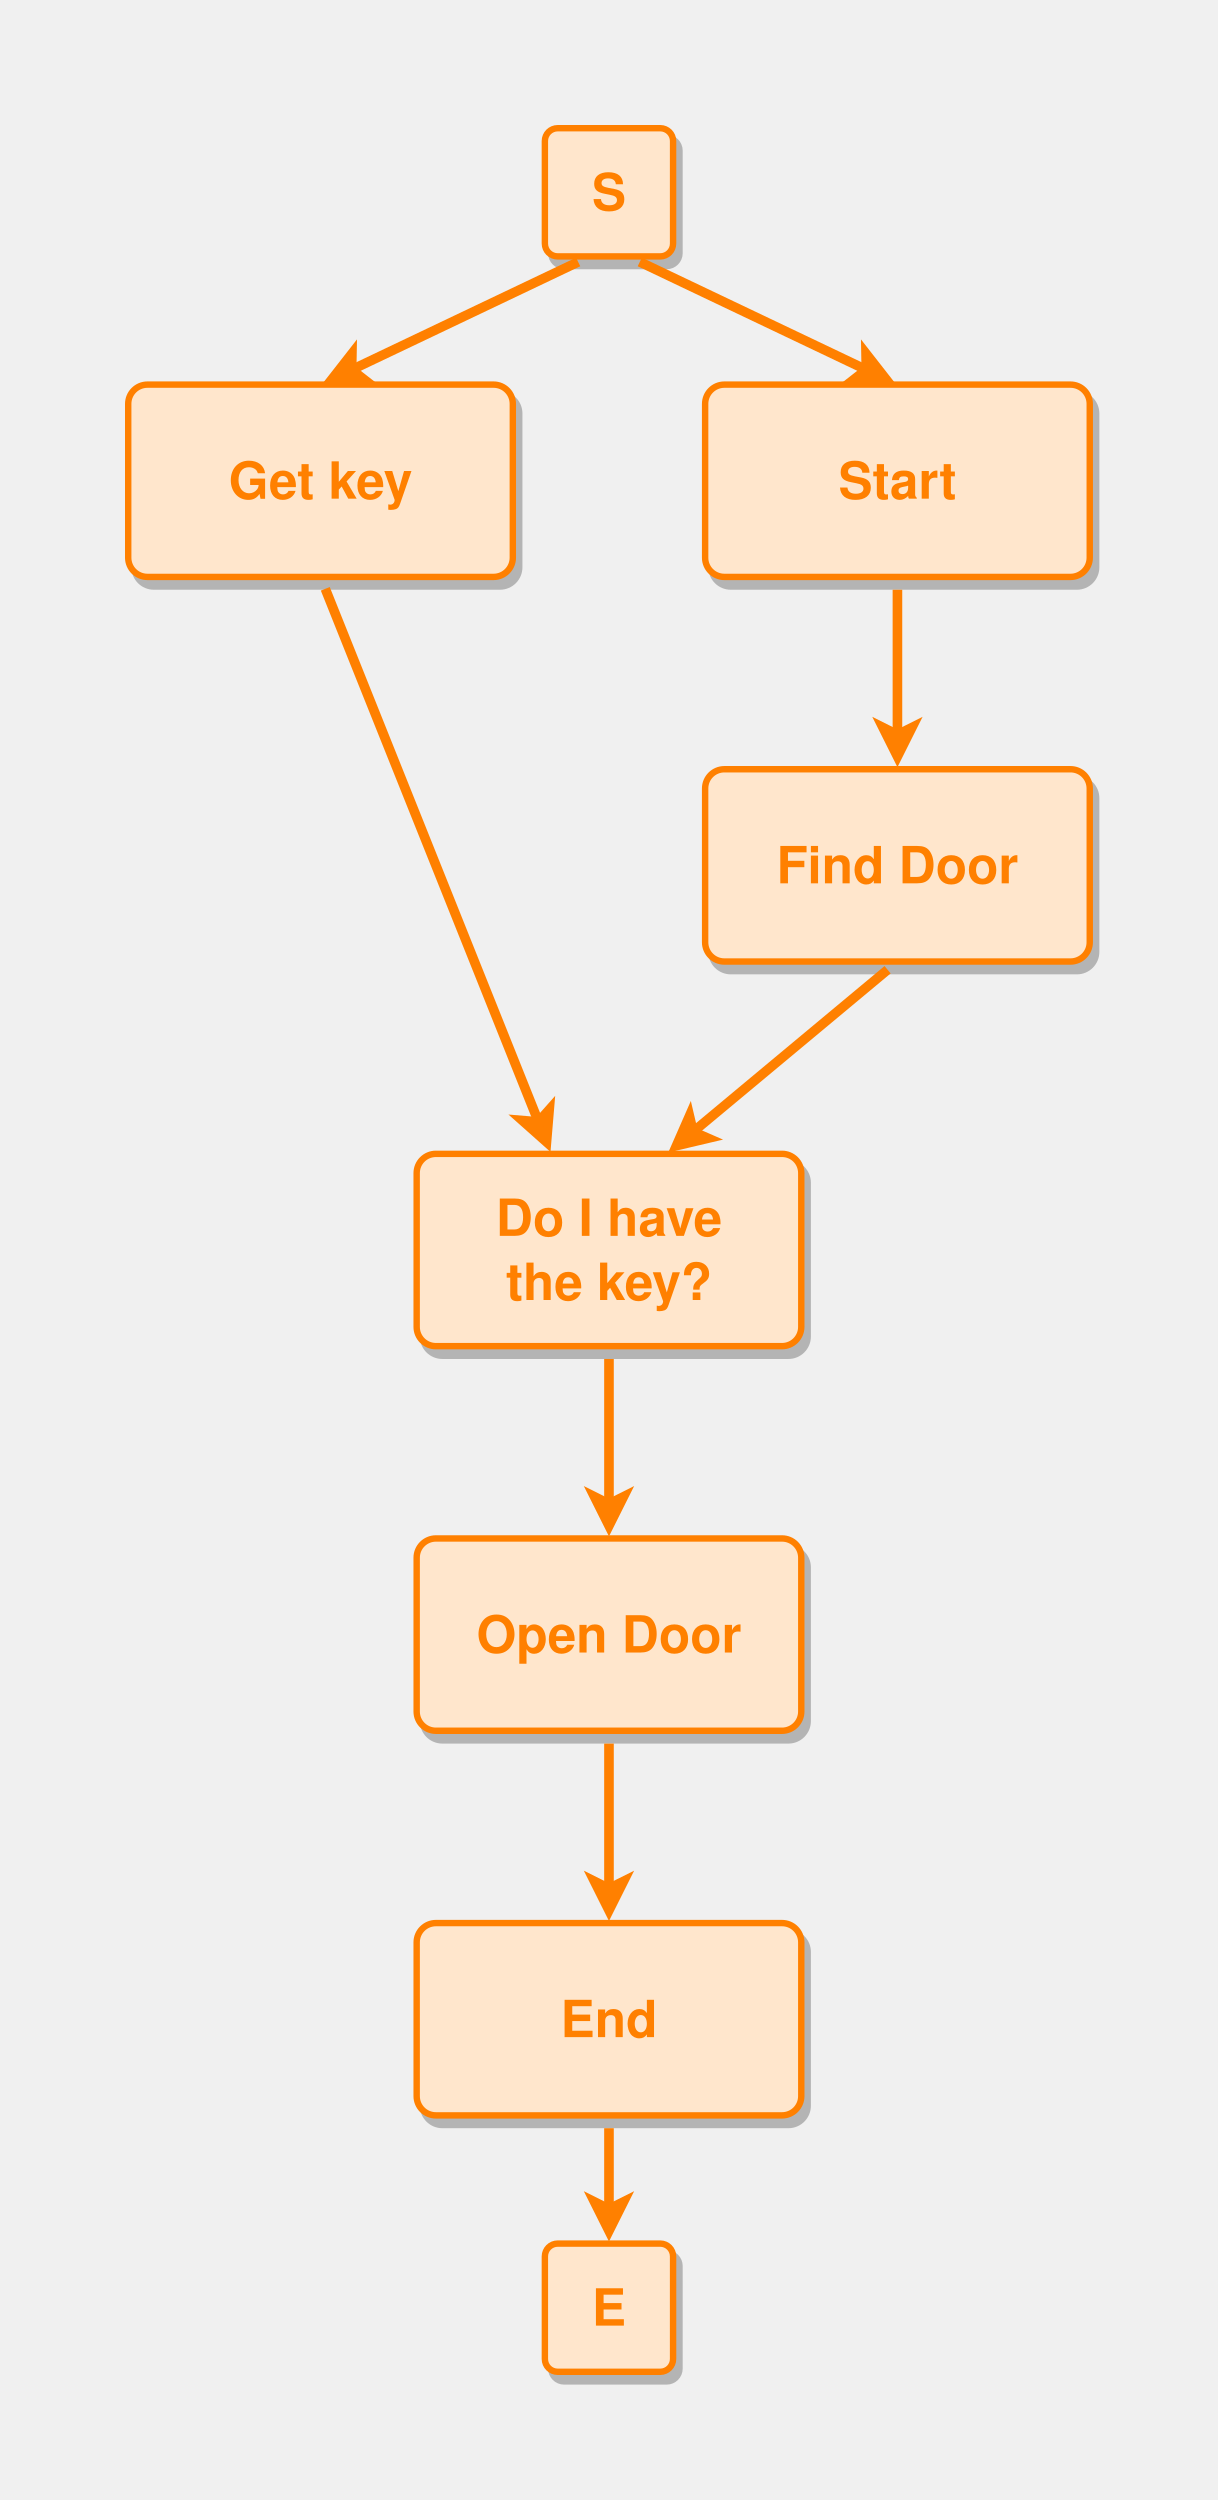
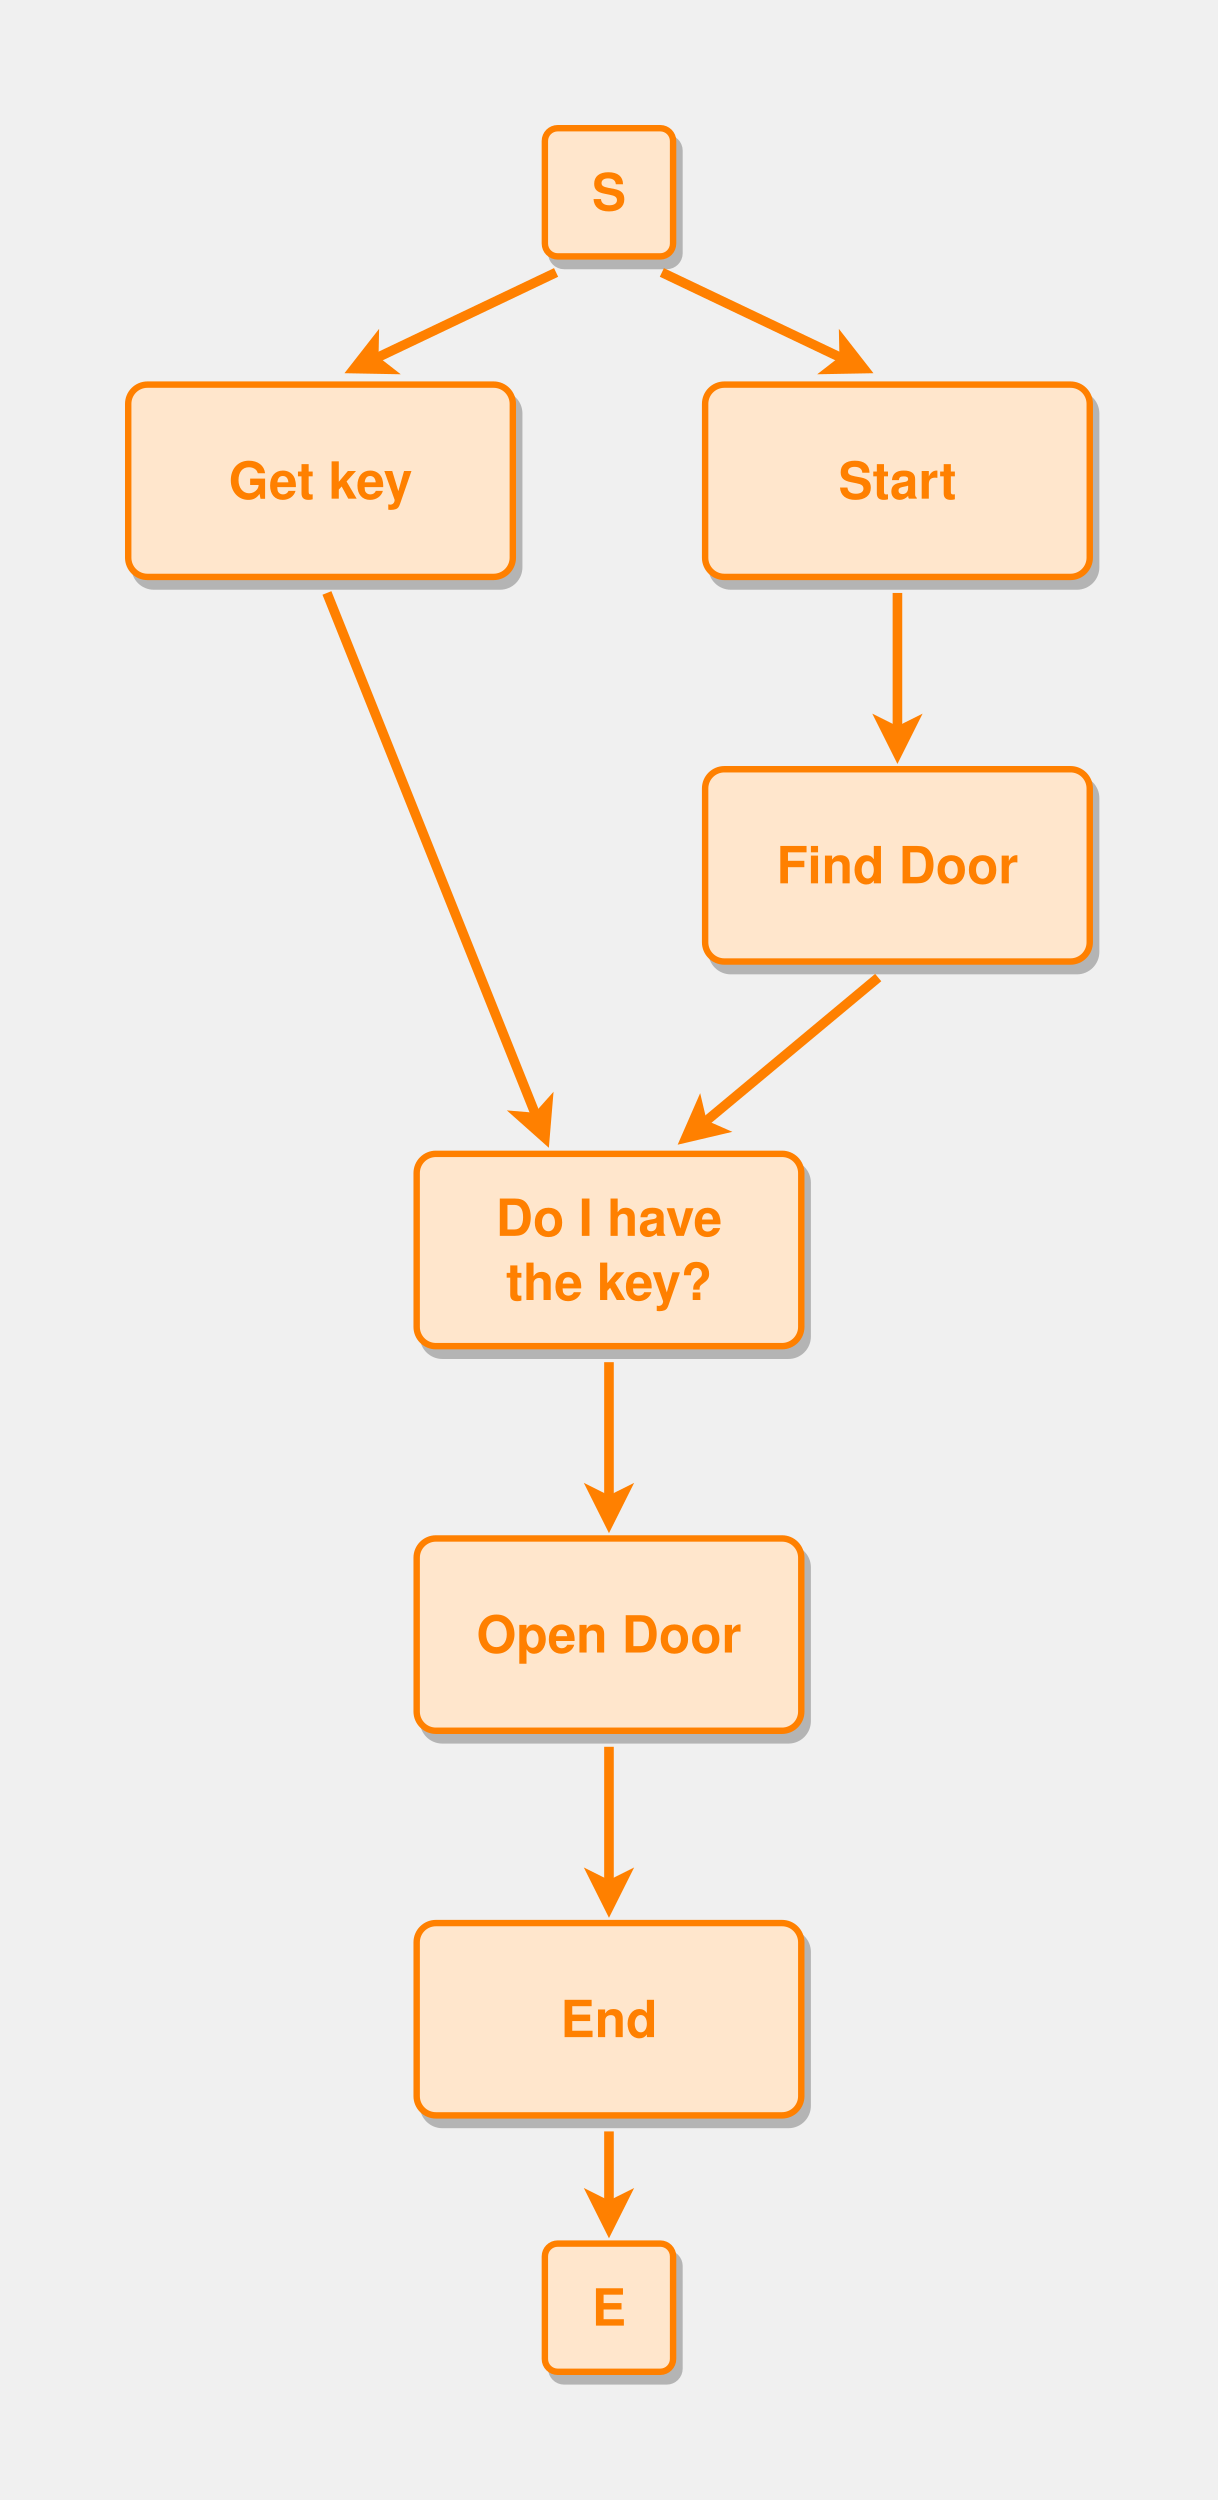
<svg xmlns="http://www.w3.org/2000/svg" width="380" height="780" viewBox="0 0 380 780">
  <defs>
  </defs>
  <g id="container-shells">
  </g>
  <g id="node-shadows">
    <rect x="130" y="360" width="120" height="60" rx="6" ry="6" fill="#000000" stroke="#000000" stroke-width="2" opacity="0.25" transform="translate(2,3)" />
    <rect x="130" y="600" width="120" height="60" rx="6" ry="6" fill="#000000" stroke="#000000" stroke-width="2" opacity="0.25" transform="translate(2,3)" />
    <rect x="220" y="240" width="120" height="60" rx="6" ry="6" fill="#000000" stroke="#000000" stroke-width="2" opacity="0.25" transform="translate(2,3)" />
    <rect x="40" y="120" width="120" height="60" rx="6" ry="6" fill="#000000" stroke="#000000" stroke-width="2" opacity="0.25" transform="translate(2,3)" />
    <rect x="130" y="480" width="120" height="60" rx="6" ry="6" fill="#000000" stroke="#000000" stroke-width="2" opacity="0.25" transform="translate(2,3)" />
    <rect x="220" y="120" width="120" height="60" rx="6" ry="6" fill="#000000" stroke="#000000" stroke-width="2" opacity="0.25" transform="translate(2,3)" />
    <rect x="170" y="40" width="40" height="40" rx="4" ry="4" fill="#000000" stroke="#000000" stroke-width="2" opacity="0.25" transform="translate(2,3)" />
    <rect x="170" y="700" width="40" height="40" rx="4" ry="4" fill="#000000" stroke="#000000" stroke-width="2" opacity="0.25" transform="translate(2,3)" />
  </g>
  <g id="edges">
    <g class="edge" data-edge-idx="0" data-edge-base="leadsto" data-edge-from="1" data-edge-to="5">
-       <line x1="190.00" y1="424.00" x2="190.00" y2="469.25" stroke="#ff8000" stroke-width="3" />
-       <path d="M 190.00 476.00 L 185.50 467.00 L 190.00 469.25 L 194.50 467.00 Z" fill="#ff8000" stroke="#ff8000" stroke-width="3" stroke-miterlimit="10" />
+       <line x1="190.00" y1="425.00" x2="190.00" y2="468.25" stroke="#ff8000" stroke-width="3" />
+       <path d="M 190.00 475.00 L 185.50 466.00 L 190.00 468.25 L 194.50 466.00 Z" fill="#ff8000" stroke="#ff8000" stroke-width="3" stroke-miterlimit="10" />
      <text x="190" y="446" text-anchor="middle" dominant-baseline="middle" font-family="Helvetica,Inter,Segoe UI,Arial" font-size="11" paint-order="stroke" stroke="#ffffff" stroke-width="3" stroke-linejoin="round" fill="#ff8000">
      </text>
    </g>
    <g class="edge" data-edge-idx="1" data-edge-base="leadsto" data-edge-from="2" data-edge-to="8">
-       <line x1="190.00" y1="664.00" x2="190.00" y2="689.25" stroke="#ff8000" stroke-width="3" />
-       <path d="M 190.00 696.00 L 185.50 687.00 L 190.00 689.25 L 194.50 687.00 Z" fill="#ff8000" stroke="#ff8000" stroke-width="3" stroke-miterlimit="10" />
+       <line x1="190.00" y1="665.00" x2="190.00" y2="688.25" stroke="#ff8000" stroke-width="3" />
+       <path d="M 190.00 695.00 L 185.50 686.00 L 190.00 688.25 L 194.50 686.00 Z" fill="#ff8000" stroke="#ff8000" stroke-width="3" stroke-miterlimit="10" />
    </g>
    <g class="edge" data-edge-idx="2" data-edge-base="leadsto" data-edge-from="3" data-edge-to="1">
-       <line x1="276.93" y1="302.56" x2="216.26" y2="353.12" stroke="#ff8000" stroke-width="3" />
-       <path d="M 211.07 357.44 L 215.11 348.22 L 216.26 353.12 L 220.87 355.13 Z" fill="#ff8000" stroke="#ff8000" stroke-width="3" stroke-miterlimit="10" />
+       <line x1="274.00" y1="305.00" x2="219.19" y2="350.68" stroke="#ff8000" stroke-width="3" />
+       <path d="M 214.00 355.00 L 218.03 345.78 L 219.19 350.68 L 223.79 352.70 Z" fill="#ff8000" stroke="#ff8000" stroke-width="3" stroke-miterlimit="10" />
      <text x="246" y="327" text-anchor="middle" dominant-baseline="middle" font-family="Helvetica,Inter,Segoe UI,Arial" font-size="11" paint-order="stroke" stroke="#ffffff" stroke-width="3" stroke-linejoin="round" fill="#ff8000">
      </text>
    </g>
    <g class="edge" data-edge-idx="3" data-edge-base="leadsto" data-edge-from="4" data-edge-to="1">
-       <line x1="101.49" y1="183.71" x2="168.01" y2="350.02" stroke="#ff8000" stroke-width="3" />
-       <path d="M 170.51 356.29 L 162.99 349.60 L 168.01 350.02 L 171.35 346.26 Z" fill="#ff8000" stroke="#ff8000" stroke-width="3" stroke-miterlimit="10" />
+       <line x1="102.00" y1="185.00" x2="167.49" y2="348.73" stroke="#ff8000" stroke-width="3" />
+       <path d="M 170.00 355.00 L 162.48 348.31 L 167.49 348.73 L 170.84 344.97 Z" fill="#ff8000" stroke="#ff8000" stroke-width="3" stroke-miterlimit="10" />
      <text x="134" y="266" text-anchor="middle" dominant-baseline="middle" font-family="Helvetica,Inter,Segoe UI,Arial" font-size="11" paint-order="stroke" stroke="#ffffff" stroke-width="3" stroke-linejoin="round" fill="#ff8000">
      </text>
    </g>
    <g class="edge" data-edge-idx="4" data-edge-base="leadsto" data-edge-from="5" data-edge-to="2">
-       <line x1="190.00" y1="544.00" x2="190.00" y2="589.25" stroke="#ff8000" stroke-width="3" />
-       <path d="M 190.00 596.00 L 185.50 587.00 L 190.00 589.25 L 194.50 587.00 Z" fill="#ff8000" stroke="#ff8000" stroke-width="3" stroke-miterlimit="10" />
+       <line x1="190.00" y1="545.00" x2="190.00" y2="588.25" stroke="#ff8000" stroke-width="3" />
+       <path d="M 190.00 595.00 L 185.50 586.00 L 190.00 588.25 L 194.50 586.00 Z" fill="#ff8000" stroke="#ff8000" stroke-width="3" stroke-miterlimit="10" />
      <text x="190" y="566" text-anchor="middle" dominant-baseline="middle" font-family="Helvetica,Inter,Segoe UI,Arial" font-size="11" paint-order="stroke" stroke="#ffffff" stroke-width="3" stroke-linejoin="round" fill="#ff8000">
      </text>
    </g>
    <g class="edge" data-edge-idx="5" data-edge-base="leadsto" data-edge-from="6" data-edge-to="3">
-       <line x1="280.00" y1="184.00" x2="280.00" y2="229.25" stroke="#ff8000" stroke-width="3" />
-       <path d="M 280.00 236.00 L 275.50 227.00 L 280.00 229.25 L 284.50 227.00 Z" fill="#ff8000" stroke="#ff8000" stroke-width="3" stroke-miterlimit="10" />
+       <line x1="280.00" y1="185.00" x2="280.00" y2="228.25" stroke="#ff8000" stroke-width="3" />
+       <path d="M 280.00 235.00 L 275.50 226.00 L 280.00 228.25 L 284.50 226.00 Z" fill="#ff8000" stroke="#ff8000" stroke-width="3" stroke-miterlimit="10" />
      <text x="280" y="206" text-anchor="middle" dominant-baseline="middle" font-family="Helvetica,Inter,Segoe UI,Arial" font-size="11" paint-order="stroke" stroke="#ffffff" stroke-width="3" stroke-linejoin="round" fill="#ff8000">
      </text>
    </g>
    <g class="edge" data-edge-idx="6" data-edge-base="leadsto" data-edge-from="7" data-edge-to="4">
-       <line x1="180.39" y1="81.72" x2="109.71" y2="115.38" stroke="#ff8000" stroke-width="3" />
-       <path d="M 103.61 118.28 L 109.80 110.35 L 109.71 115.38 L 113.67 118.47 Z" fill="#ff8000" stroke="#ff8000" stroke-width="3" stroke-miterlimit="10" />
+       <line x1="173.50" y1="85.00" x2="116.59" y2="112.10" stroke="#ff8000" stroke-width="3" />
+       <path d="M 110.50 115.00 L 116.69 107.07 L 116.59 112.10 L 120.56 115.19 Z" fill="#ff8000" stroke="#ff8000" stroke-width="3" stroke-miterlimit="10" />
    </g>
    <g class="edge" data-edge-idx="7" data-edge-base="leadsto" data-edge-from="7" data-edge-to="6">
-       <line x1="199.61" y1="81.72" x2="270.29" y2="115.38" stroke="#ff8000" stroke-width="3" />
-       <path d="M 276.39 118.28 L 266.33 118.47 L 270.29 115.38 L 270.20 110.35 Z" fill="#ff8000" stroke="#ff8000" stroke-width="3" stroke-miterlimit="10" />
+       <line x1="206.50" y1="85.00" x2="263.41" y2="112.10" stroke="#ff8000" stroke-width="3" />
+       <path d="M 269.50 115.00 L 259.44 115.19 L 263.41 112.10 L 263.31 107.07 Z" fill="#ff8000" stroke="#ff8000" stroke-width="3" stroke-miterlimit="10" />
    </g>
  </g>
  <g id="nodes">
    <rect x="130" y="360" width="120" height="60" rx="6" ry="6" fill="#ffe6cc" stroke="#ff8000" stroke-width="2" />
    <text x="190" y="380" text-anchor="middle" dominant-baseline="middle" font-family="Helvetica,Inter,Segoe UI,Arial" font-size="16" font-weight="bold" fill="#ff8000">Do I have</text>
    <text x="190" y="400" text-anchor="middle" dominant-baseline="middle" font-family="Helvetica,Inter,Segoe UI,Arial" font-size="16" font-weight="bold" fill="#ff8000">the key?</text>
    <rect x="130" y="600" width="120" height="60" rx="6" ry="6" fill="#ffe6cc" stroke="#ff8000" stroke-width="2" />
    <text x="190" y="630" text-anchor="middle" dominant-baseline="middle" font-family="Helvetica,Inter,Segoe UI,Arial" font-size="16" font-weight="bold" fill="#ff8000">End</text>
    <rect x="220" y="240" width="120" height="60" rx="6" ry="6" fill="#ffe6cc" stroke="#ff8000" stroke-width="2" />
    <text x="280" y="270" text-anchor="middle" dominant-baseline="middle" font-family="Helvetica,Inter,Segoe UI,Arial" font-size="16" font-weight="bold" fill="#ff8000">Find Door</text>
    <rect x="40" y="120" width="120" height="60" rx="6" ry="6" fill="#ffe6cc" stroke="#ff8000" stroke-width="2" />
    <text x="100" y="150" text-anchor="middle" dominant-baseline="middle" font-family="Helvetica,Inter,Segoe UI,Arial" font-size="16" font-weight="bold" fill="#ff8000">Get key</text>
    <rect x="130" y="480" width="120" height="60" rx="6" ry="6" fill="#ffe6cc" stroke="#ff8000" stroke-width="2" />
    <text x="190" y="510" text-anchor="middle" dominant-baseline="middle" font-family="Helvetica,Inter,Segoe UI,Arial" font-size="16" font-weight="bold" fill="#ff8000">Open Door</text>
    <rect x="220" y="120" width="120" height="60" rx="6" ry="6" fill="#ffe6cc" stroke="#ff8000" stroke-width="2" />
    <text x="280" y="150" text-anchor="middle" dominant-baseline="middle" font-family="Helvetica,Inter,Segoe UI,Arial" font-size="16" font-weight="bold" fill="#ff8000">Start</text>
    <rect x="170" y="40" width="40" height="40" rx="4" ry="4" fill="#ffe6cc" stroke="#ff8000" stroke-width="2" />
    <text x="190" y="60" text-anchor="middle" dominant-baseline="middle" font-family="Helvetica,Inter,Segoe UI,Arial" font-size="16" font-weight="bold" fill="#ff8000">S</text>
    <rect x="170" y="700" width="40" height="40" rx="4" ry="4" fill="#ffe6cc" stroke="#ff8000" stroke-width="2" />
    <text x="190" y="720" text-anchor="middle" dominant-baseline="middle" font-family="Helvetica,Inter,Segoe UI,Arial" font-size="16" font-weight="bold" fill="#ff8000">E</text>
  </g>
</svg>
